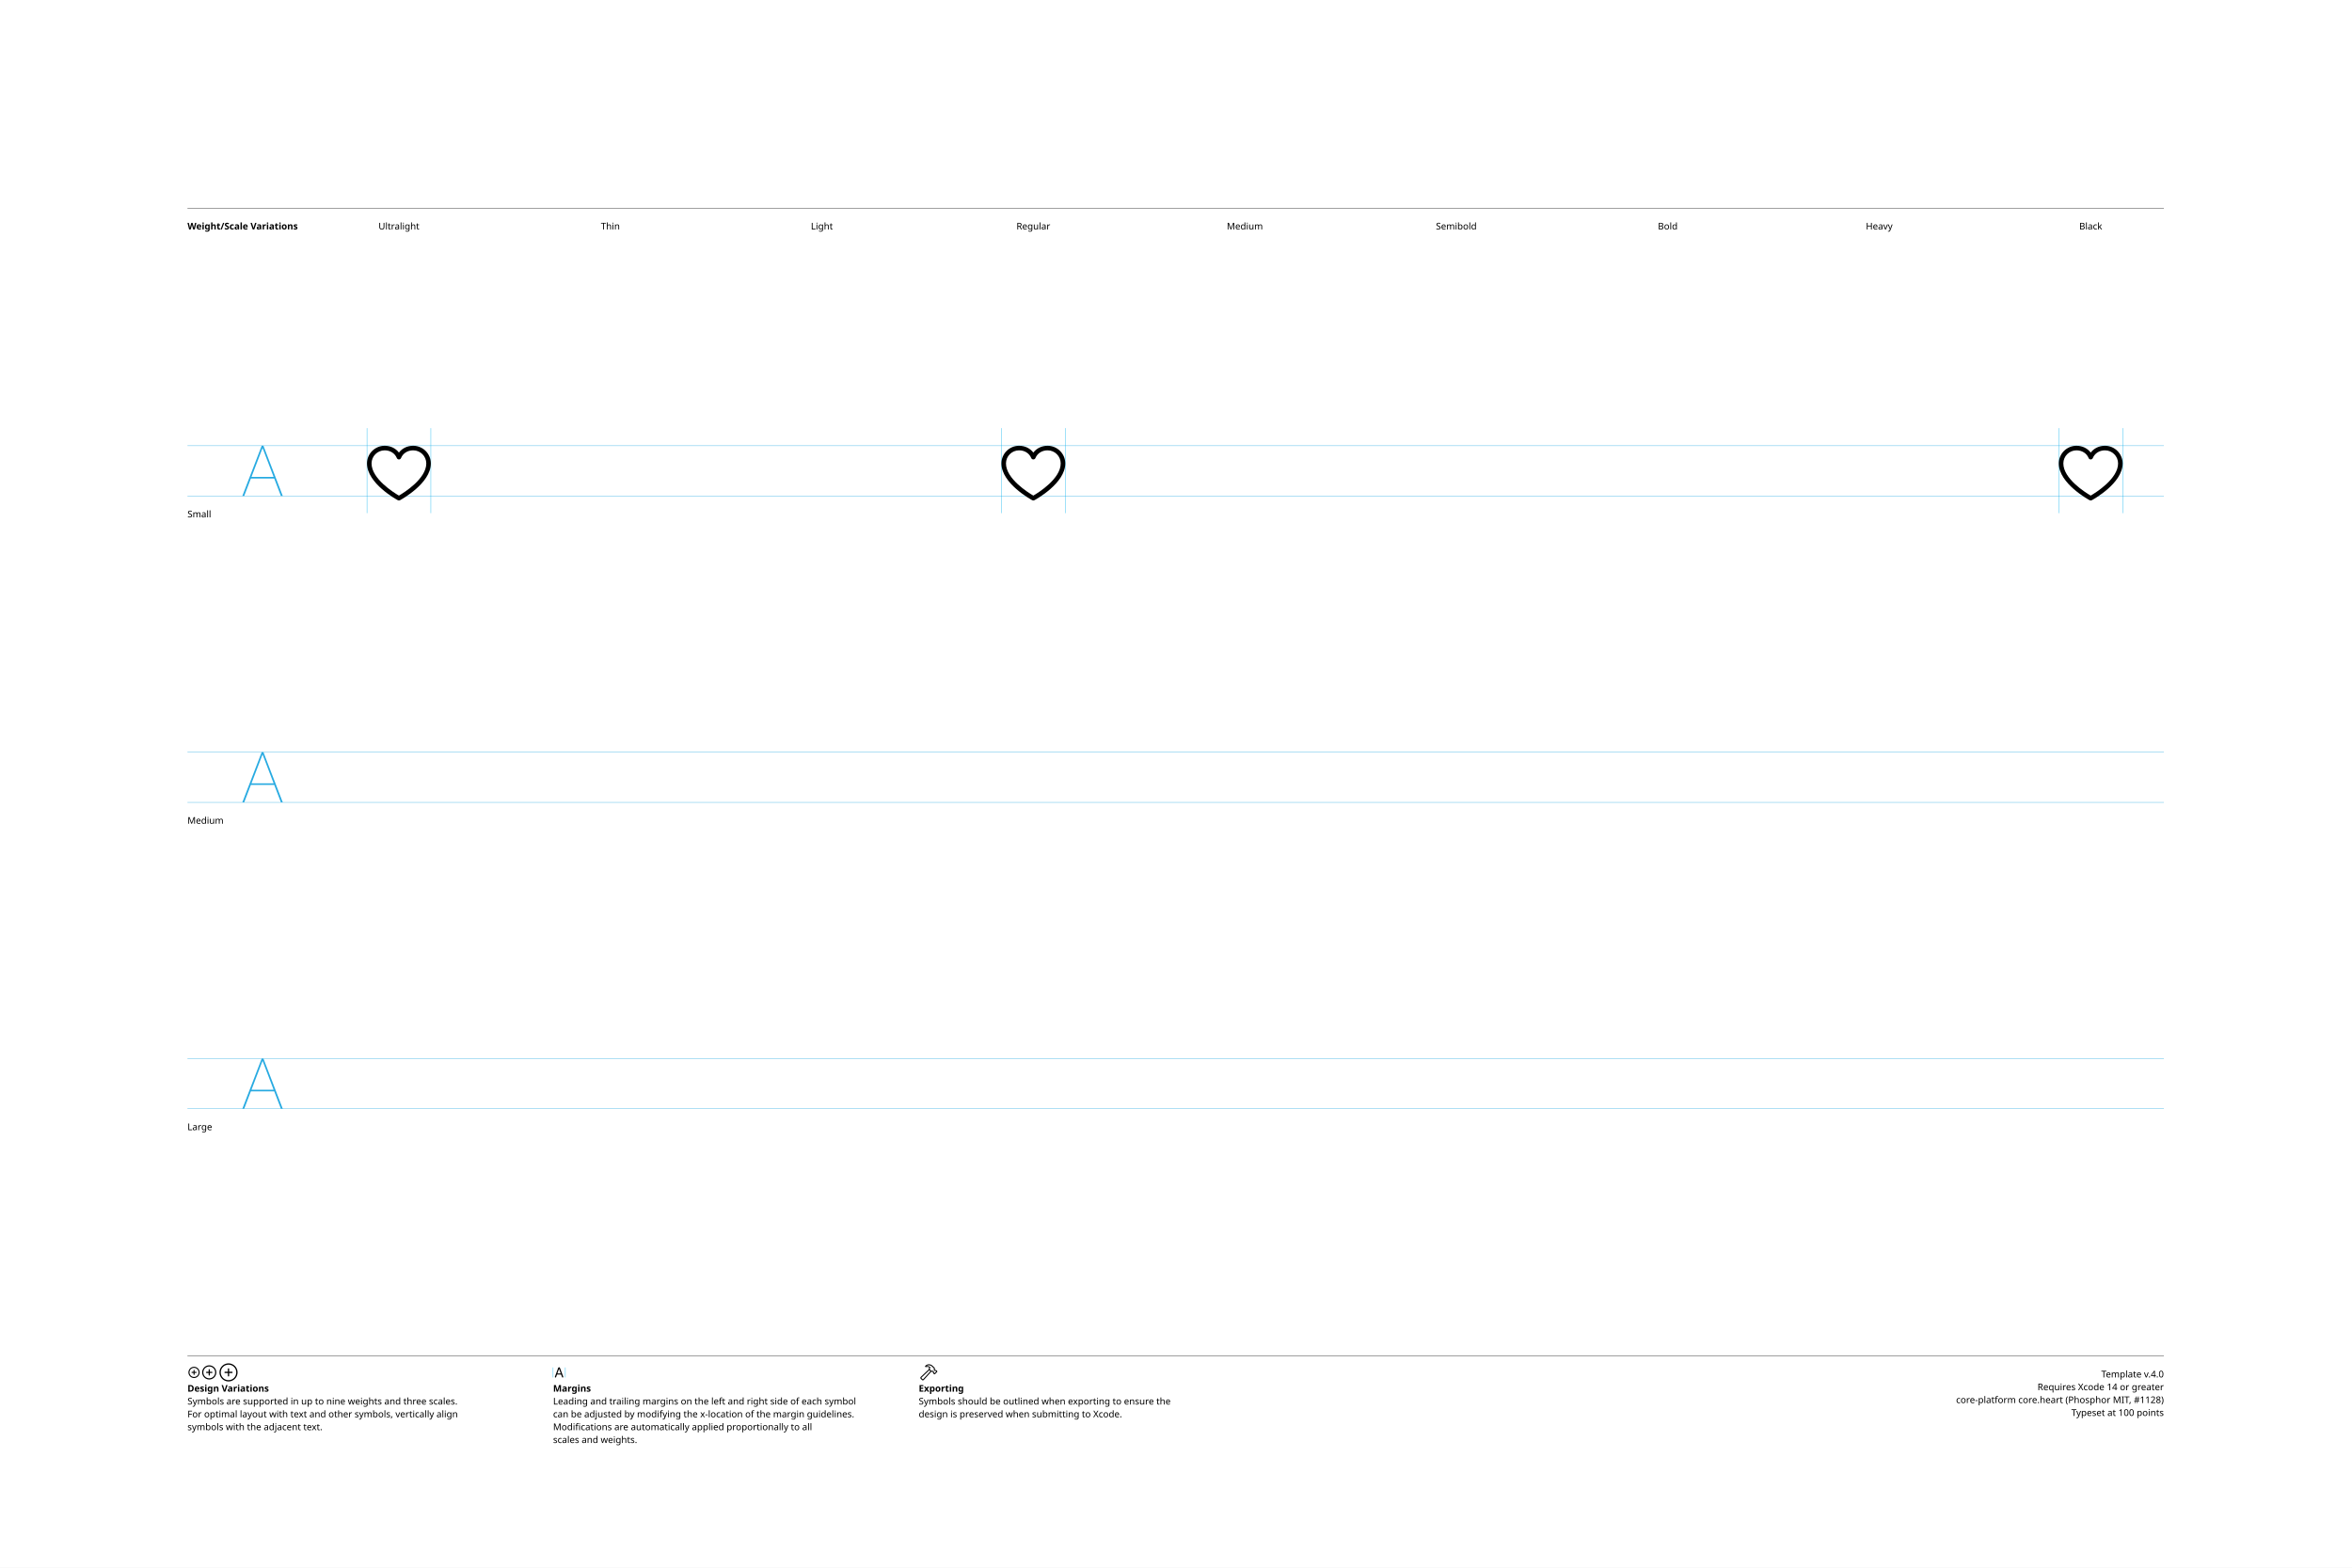
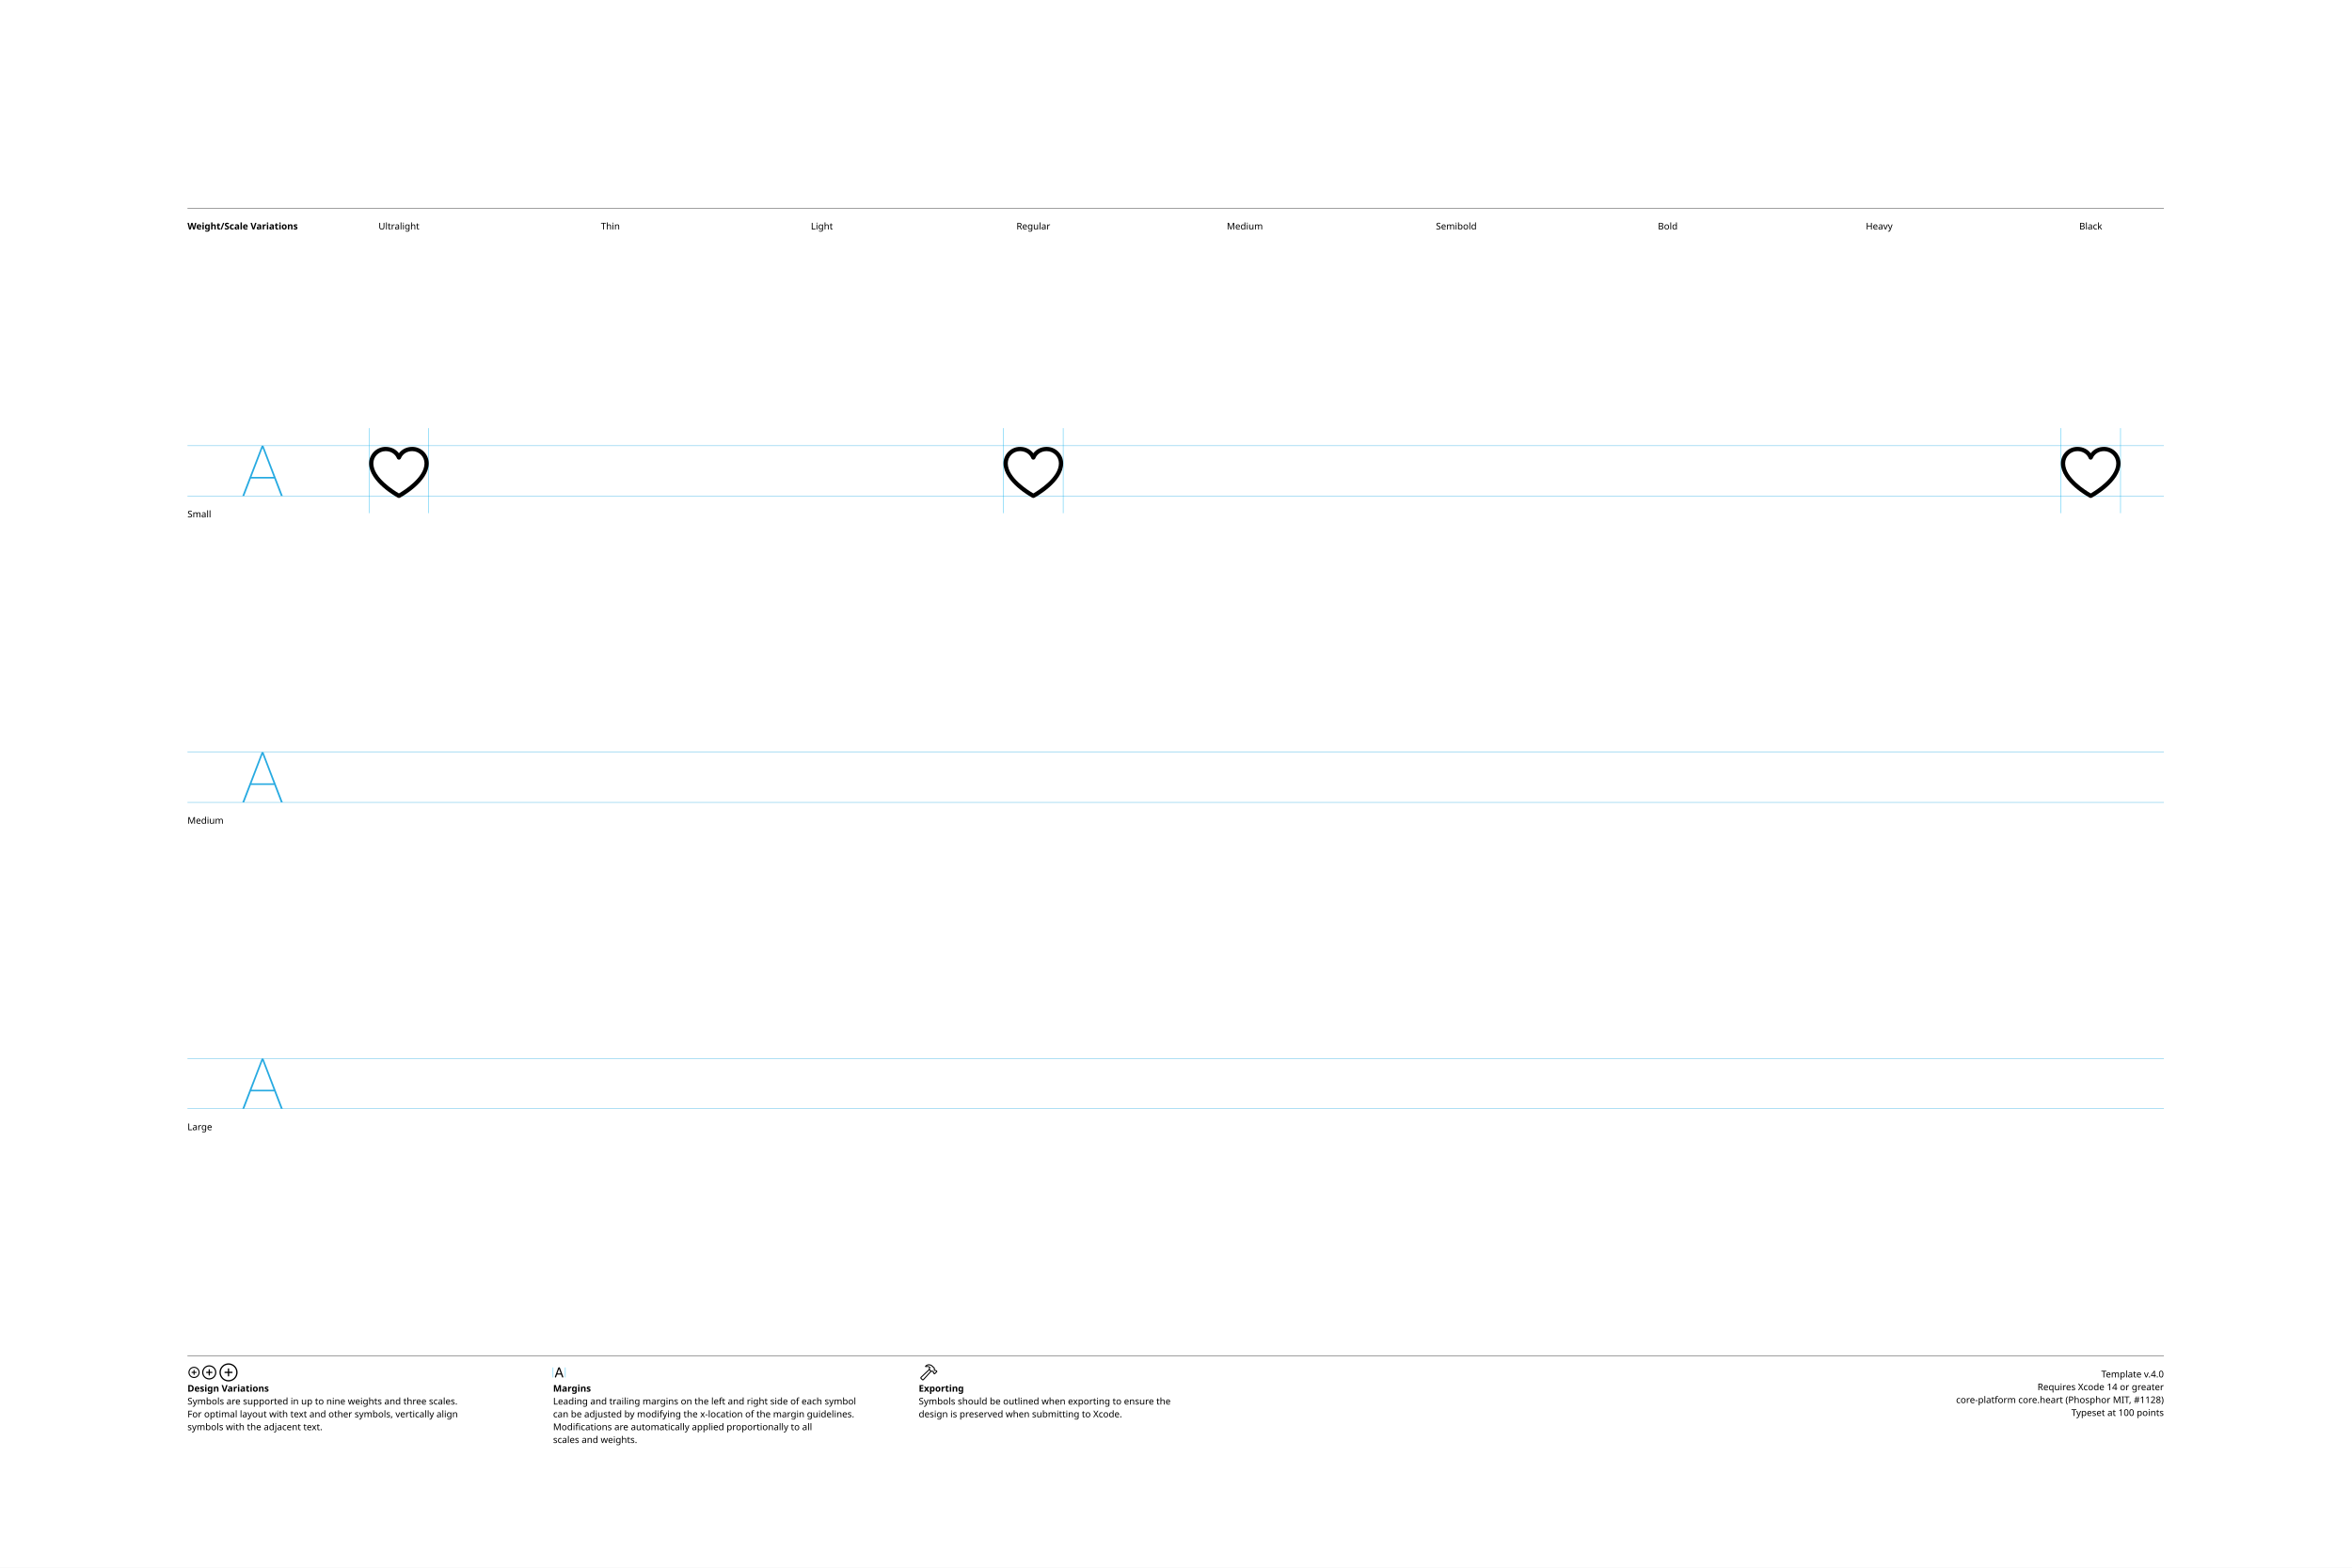
<svg xmlns="http://www.w3.org/2000/svg" version="1.1" width="3300" height="2200">
  <style>.monochrome-0 {fill:#000000}
.multicolor-0:tintColor {fill:#007AFF}
.hierarchical-0:primary {fill:#212121}
.SFSymbolsPreview000000 {fill:#000000;opacity:1.0}
</style>
  <g id="Notes">
    <rect height="2200" id="artboard" style="fill:white;opacity:1" width="3300" x="0" y="0" />
    <line style="fill:none;stroke:black;opacity:1;stroke-width:0.5;" x1="263" x2="3036" y1="292" y2="292" />
    <text style="stroke:none;fill:black;font-family:sans-serif;font-size:13;font-weight:bold;" transform="matrix(1 0 0 1 263 322)">Weight/Scale Variations</text>
    <text style="stroke:none;fill:black;font-family:sans-serif;font-size:13;text-anchor:middle;" transform="matrix(1 0 0 1 559.711 322)">Ultralight</text>
    <text style="stroke:none;fill:black;font-family:sans-serif;font-size:13;text-anchor:middle;" transform="matrix(1 0 0 1 856.422 322)">Thin</text>
    <text style="stroke:none;fill:black;font-family:sans-serif;font-size:13;text-anchor:middle;" transform="matrix(1 0 0 1 1153.13 322)">Light</text>
    <text style="stroke:none;fill:black;font-family:sans-serif;font-size:13;text-anchor:middle;" transform="matrix(1 0 0 1 1449.84 322)">Regular</text>
    <text style="stroke:none;fill:black;font-family:sans-serif;font-size:13;text-anchor:middle;" transform="matrix(1 0 0 1 1746.56 322)">Medium</text>
    <text style="stroke:none;fill:black;font-family:sans-serif;font-size:13;text-anchor:middle;" transform="matrix(1 0 0 1 2043.27 322)">Semibold</text>
    <text style="stroke:none;fill:black;font-family:sans-serif;font-size:13;text-anchor:middle;" transform="matrix(1 0 0 1 2339.98 322)">Bold</text>
    <text style="stroke:none;fill:black;font-family:sans-serif;font-size:13;text-anchor:middle;" transform="matrix(1 0 0 1 2636.69 322)">Heavy</text>
    <text style="stroke:none;fill:black;font-family:sans-serif;font-size:13;text-anchor:middle;" transform="matrix(1 0 0 1 2933.4 322)">Black</text>
    <line style="fill:none;stroke:black;opacity:1;stroke-width:0.5;" x1="263" x2="3036" y1="1903" y2="1903" />
    <g transform="matrix(1 0 0 1 263 1933)">
      <path d="M9.248 0.83C13.555 0.83 17.139-2.744 17.139-7.051C17.139-11.357 13.545-14.932 9.238-14.932C4.941-14.932 1.367-11.357 1.367-7.051C1.367-2.744 4.951 0.83 9.248 0.83ZM9.248-0.654C5.703-0.654 2.871-3.496 2.871-7.051C2.871-10.605 5.693-13.447 9.238-13.447C12.793-13.447 15.645-10.605 15.645-7.051C15.645-3.496 12.803-0.654 9.248-0.654ZM5.654-7.051C5.654-6.621 5.957-6.328 6.406-6.328L8.506-6.328L8.506-4.209C8.506-3.77 8.799-3.467 9.229-3.467C9.678-3.467 9.971-3.77 9.971-4.209L9.971-6.328L12.09-6.328C12.529-6.328 12.832-6.621 12.832-7.051C12.832-7.49 12.529-7.793 12.09-7.793L9.971-7.793L9.971-9.902C9.971-10.352 9.678-10.654 9.229-10.654C8.799-10.654 8.506-10.352 8.506-9.902L8.506-7.793L6.406-7.793C5.957-7.793 5.654-7.49 5.654-7.051Z" />
    </g>
    <g transform="matrix(1 0 0 1 281.867 1933)">
      <path d="M11.709 2.91C17.158 2.91 21.67-1.611 21.67-7.051C21.67-12.5 17.148-17.012 11.699-17.012C6.26-17.012 1.748-12.5 1.748-7.051C1.748-1.611 6.27 2.91 11.709 2.91ZM11.709 1.25C7.1 1.25 3.418-2.441 3.418-7.051C3.418-11.66 7.09-15.352 11.699-15.352C16.309-15.352 20.01-11.66 20.01-7.051C20.01-2.441 16.318 1.25 11.709 1.25ZM7.178-7.051C7.178-6.572 7.51-6.25 8.008-6.25L10.879-6.25L10.879-3.369C10.879-2.881 11.211-2.539 11.69-2.539C12.178-2.539 12.52-2.871 12.52-3.369L12.52-6.25L15.4-6.25C15.889-6.25 16.23-6.572 16.23-7.051C16.23-7.539 15.889-7.881 15.4-7.881L12.52-7.881L12.52-10.752C12.52-11.25 12.178-11.592 11.69-11.592C11.211-11.592 10.879-11.25 10.879-10.752L10.879-7.881L8.008-7.881C7.51-7.881 7.178-7.539 7.178-7.051Z" />
    </g>
    <g transform="matrix(1 0 0 1 305.646 1933)">
      <path d="M14.971 5.664C21.934 5.664 27.695-0.098 27.695-7.051C27.695-14.014 21.924-19.775 14.961-19.775C8.008-19.775 2.256-14.014 2.256-7.051C2.256-0.098 8.018 5.664 14.971 5.664ZM14.971 3.848C8.936 3.848 4.082-1.016 4.082-7.051C4.082-13.096 8.926-17.949 14.961-17.949C21.006-17.949 25.869-13.096 25.869-7.051C25.869-1.016 21.016 3.848 14.971 3.848ZM9.199-7.051C9.199-6.533 9.57-6.172 10.117-6.172L14.062-6.172L14.062-2.217C14.062-1.68 14.434-1.299 14.951-1.299C15.488-1.299 15.859-1.67 15.859-2.217L15.859-6.172L19.814-6.172C20.352-6.172 20.732-6.533 20.732-7.051C20.732-7.598 20.361-7.969 19.814-7.969L15.859-7.969L15.859-11.914C15.859-12.461 15.488-12.842 14.951-12.842C14.434-12.842 14.062-12.461 14.062-11.914L14.062-7.969L10.117-7.969C9.57-7.969 9.199-7.598 9.199-7.051Z" />
    </g>
    <text style="stroke:none;fill:black;font-family:sans-serif;font-size:13;font-weight:bold;" transform="matrix(1 0 0 1 263 1953)">Design Variations</text>
    <text style="stroke:none;fill:black;font-family:sans-serif;font-size:13;" transform="matrix(1 0 0 1 263 1971)">Symbols are supported in up to nine weights and three scales.</text>
    <text style="stroke:none;fill:black;font-family:sans-serif;font-size:13;" transform="matrix(1 0 0 1 263 1989)">For optimal layout with text and other symbols, vertically align</text>
    <text style="stroke:none;fill:black;font-family:sans-serif;font-size:13;" transform="matrix(1 0 0 1 263 2007)">symbols with the adjacent text.</text>
    <line style="fill:none;stroke:#00AEEF;stroke-width:0.5;opacity:1.0;" x1="776" x2="776" y1="1919" y2="1933" />
    <g transform="matrix(1 0 0 1 776 1933)">
      <path d="M3.311 0.156C3.828 0.156 4.082-0.039 4.268-0.586L5.527-4.033L11.289-4.033L12.549-0.586C12.734-0.039 12.988 0.156 13.496 0.156C14.014 0.156 14.346-0.156 14.346-0.645C14.346-0.811 14.316-0.967 14.238-1.172L9.658-13.369C9.434-13.965 9.033-14.268 8.408-14.268C7.803-14.268 7.393-13.975 7.178-13.379L2.598-1.162C2.52-0.957 2.49-0.801 2.49-0.635C2.49-0.146 2.803 0.156 3.311 0.156ZM6.006-5.518L8.379-12.09L8.428-12.09L10.801-5.518Z" />
    </g>
    <line style="fill:none;stroke:#00AEEF;stroke-width:0.5;opacity:1.0;" x1="793.197" x2="793.197" y1="1919" y2="1933" />
    <text style="stroke:none;fill:black;font-family:sans-serif;font-size:13;font-weight:bold;" transform="matrix(1 0 0 1 776 1953)">Margins</text>
    <text style="stroke:none;fill:black;font-family:sans-serif;font-size:13;" transform="matrix(1 0 0 1 776 1971)">Leading and trailing margins on the left and right side of each symbol</text>
    <text style="stroke:none;fill:black;font-family:sans-serif;font-size:13;" transform="matrix(1 0 0 1 776 1989)">can be adjusted by modifying the x-location of the margin guidelines.</text>
    <text style="stroke:none;fill:black;font-family:sans-serif;font-size:13;" transform="matrix(1 0 0 1 776 2007)">Modifications are automatically applied proportionally to all</text>
    <text style="stroke:none;fill:black;font-family:sans-serif;font-size:13;" transform="matrix(1 0 0 1 776 2025)">scales and weights.</text>
    <g transform="matrix(1 0 0 1 1289 1933)">
      <path d="M2.842 1.865L4.541 3.574C5.4 4.443 6.387 4.385 7.314 3.359L18.008-8.428L17.041-9.404L6.426 2.275C6.074 2.676 5.742 2.773 5.273 2.305L4.102 1.143C3.633 0.684 3.74 0.342 4.141-0.02L15.615-10.82L14.639-11.787L3.047-0.898C2.061 0.02 1.982 0.996 2.842 1.865ZM9.258-16.328C8.838-15.918 8.809-15.342 9.043-14.951C9.277-14.59 9.736-14.355 10.381-14.521C11.846-14.863 13.369-14.922 14.795-13.984L14.209-12.529C13.867-11.699 14.043-11.113 14.58-10.566L16.875-8.252C17.363-7.764 17.773-7.744 18.34-7.842L19.404-8.037L20.068-7.363L20.029-6.807C19.99-6.309 20.117-5.928 20.605-5.449L21.367-4.707C21.846-4.229 22.461-4.199 22.93-4.668L25.84-7.588C26.309-8.057 26.289-8.652 25.811-9.131L25.039-9.893C24.561-10.371 24.189-10.527 23.711-10.488L23.135-10.44L22.49-11.074L22.734-12.197C22.861-12.764 22.705-13.203 22.119-13.789L19.922-15.977C16.582-19.297 12.148-19.219 9.258-16.328ZM10.752-15.957C13.184-17.734 16.475-17.432 18.701-15.205L21.133-12.793C21.367-12.559 21.406-12.373 21.338-12.031L21.016-10.547L22.52-9.062L23.506-9.121C23.76-9.131 23.838-9.111 24.033-8.916L24.609-8.34L22.168-5.898L21.592-6.475C21.396-6.67 21.367-6.748 21.377-7.012L21.445-7.988L19.951-9.473L18.428-9.219C18.105-9.15 17.959-9.18 17.715-9.414L15.713-11.416C15.459-11.65 15.43-11.816 15.586-12.188L16.465-14.277C14.902-15.732 12.871-16.357 10.84-15.762C10.684-15.723 10.625-15.85 10.752-15.957Z" />
    </g>
    <text style="stroke:none;fill:black;font-family:sans-serif;font-size:13;font-weight:bold;" transform="matrix(1 0 0 1 1289 1953)">Exporting</text>
    <text style="stroke:none;fill:black;font-family:sans-serif;font-size:13;" transform="matrix(1 0 0 1 1289 1971)">Symbols should be outlined when exporting to ensure the</text>
    <text style="stroke:none;fill:black;font-family:sans-serif;font-size:13;" transform="matrix(1 0 0 1 1289 1989)">design is preserved when submitting to Xcode.</text>
    <text id="template-version" style="stroke:none;fill:black;font-family:sans-serif;font-size:13;text-anchor:end;" transform="matrix(1 0 0 1 3036 1933)">Template v.4.0</text>
    <text style="stroke:none;fill:black;font-family:sans-serif;font-size:13;text-anchor:end;" transform="matrix(1 0 0 1 3036 1951)">Requires Xcode 14 or greater</text>
    <text id="descriptive-name" style="stroke:none;fill:black;font-family:sans-serif;font-size:13;text-anchor:end;" transform="matrix(1 0 0 1 3036 1969)">core-platform core.heart (Phosphor MIT, #1128)</text>
    <text style="stroke:none;fill:black;font-family:sans-serif;font-size:13;text-anchor:end;" transform="matrix(1 0 0 1 3036 1987)">Typeset at 100 points</text>
    <text style="stroke:none;fill:black;font-family:sans-serif;font-size:13;" transform="matrix(1 0 0 1 263 726)">Small</text>
    <text style="stroke:none;fill:black;font-family:sans-serif;font-size:13;" transform="matrix(1 0 0 1 263 1156)">Medium</text>
    <text style="stroke:none;fill:black;font-family:sans-serif;font-size:13;" transform="matrix(1 0 0 1 263 1586)">Large</text>
  </g>
  <g id="Guides">
    <g id="H-reference" style="fill:#27AAE1;stroke:none;" transform="matrix(1 0 0 1 339 696)">
      <path d="M0.994 0L3.638 0L29.328-67.132L30.03-67.132L30.03-70.459L28.123-70.459ZM11.688-24.48L46.981-24.48L46.231-26.729L12.438-26.729ZM55.12 0L57.764 0L30.638-70.459L29.433-70.459L29.433-67.132Z" />
    </g>
    <line id="Baseline-S" style="fill:none;stroke:#27AAE1;opacity:1;stroke-width:0.5;" x1="263" x2="3036" y1="696" y2="696" />
    <line id="Capline-S" style="fill:none;stroke:#27AAE1;opacity:1;stroke-width:0.5;" x1="263" x2="3036" y1="625.541" y2="625.541" />
    <g id="H-reference" style="fill:#27AAE1;stroke:none;" transform="matrix(1 0 0 1 339 1126)">
      <path d="M0.994 0L3.638 0L29.328-67.132L30.03-67.132L30.03-70.459L28.123-70.459ZM11.688-24.48L46.981-24.48L46.231-26.729L12.438-26.729ZM55.12 0L57.764 0L30.638-70.459L29.433-70.459L29.433-67.132Z" />
    </g>
    <line id="Baseline-M" style="fill:none;stroke:#27AAE1;opacity:1;stroke-width:0.5;" x1="263" x2="3036" y1="1126" y2="1126" />
    <line id="Capline-M" style="fill:none;stroke:#27AAE1;opacity:1;stroke-width:0.5;" x1="263" x2="3036" y1="1055.54" y2="1055.54" />
    <g id="H-reference" style="fill:#27AAE1;stroke:none;" transform="matrix(1 0 0 1 339 1556)">
      <path d="M0.994 0L3.638 0L29.328-67.132L30.03-67.132L30.03-70.459L28.123-70.459ZM11.688-24.48L46.981-24.48L46.231-26.729L12.438-26.729ZM55.12 0L57.764 0L30.638-70.459L29.433-70.459L29.433-67.132Z" />
    </g>
    <line id="Baseline-L" style="fill:none;stroke:#27AAE1;opacity:1;stroke-width:0.5;" x1="263" x2="3036" y1="1556" y2="1556" />
    <line id="Capline-L" style="fill:none;stroke:#27AAE1;opacity:1;stroke-width:0.5;" x1="263" x2="3036" y1="1485.54" y2="1485.54" />
-     <line id="left-margin-Ultralight-S" style="fill:none;stroke:#00AEEF;stroke-width:0.5;opacity:1.0;" x1="514.911" x2="514.911" y1="600.785" y2="720.121" />
-     <line id="right-margin-Ultralight-S" style="fill:none;stroke:#00AEEF;stroke-width:0.5;opacity:1.0;" x1="604.511" x2="604.511" y1="600.785" y2="720.121" />
-     <line id="left-margin-Regular-S" style="fill:none;stroke:#00AEEF;stroke-width:0.5;opacity:1.0;" x1="1405.04" x2="1405.04" y1="600.785" y2="720.121" />
-     <line id="right-margin-Regular-S" style="fill:none;stroke:#00AEEF;stroke-width:0.5;opacity:1.0;" x1="1494.64" x2="1494.64" y1="600.785" y2="720.121" />
-     <line id="left-margin-Black-S" style="fill:none;stroke:#00AEEF;stroke-width:0.5;opacity:1.0;" x1="2888.6" x2="2888.6" y1="600.785" y2="720.121" />
-     <line id="right-margin-Black-S" style="fill:none;stroke:#00AEEF;stroke-width:0.5;opacity:1.0;" x1="2978.2" x2="2978.2" y1="600.785" y2="720.121" />
+     <line id="left-margin-Ultralight-S" style="fill:none;stroke:#00AEEF;stroke-width:0.5;opacity:1.0;" x1="517.868" x2="517.868" y1="600.785" y2="720.121" />
+     <line id="right-margin-Ultralight-S" style="fill:none;stroke:#00AEEF;stroke-width:0.5;opacity:1.0;" x1="601.554" x2="601.554" y1="600.785" y2="720.121" />
+     <line id="left-margin-Regular-S" style="fill:none;stroke:#00AEEF;stroke-width:0.5;opacity:1.0;" x1="1407.997" x2="1407.997" y1="600.785" y2="720.121" />
+     <line id="right-margin-Regular-S" style="fill:none;stroke:#00AEEF;stroke-width:0.5;opacity:1.0;" x1="1491.683" x2="1491.683" y1="600.785" y2="720.121" />
+     <line id="left-margin-Black-S" style="fill:none;stroke:#00AEEF;stroke-width:0.5;opacity:1.0;" x1="2891.557" x2="2891.557" y1="600.785" y2="720.121" />
+     <line id="right-margin-Black-S" style="fill:none;stroke:#00AEEF;stroke-width:0.5;opacity:1.0;" x1="2975.243" x2="2975.243" y1="600.785" y2="720.121" />
  </g>
  <g id="Symbols">
-     <g id="Ultralight-S" transform="matrix(1 0 0 1 514.911 696)">
-       <path class="monochrome-0 multicolor-0:tintColor hierarchical-0:primary SFSymbolsPreview000000" d="M64.8 -70.43C56.54 -70.43 49.308 -66.878 44.8 -60.874C40.292 -66.878 33.06 -70.43 24.8 -70.43C11.11 -70.414 0.015 -59.32 0 -45.63C0 -17.63 41.516 5.034 43.284 5.971C44.231 6.48 45.369 6.48 46.316 5.971C48.084 5.034 89.6 -17.63 89.6 -45.63C89.585 -59.32 78.49 -70.414 64.8 -70.43ZM44.8 -0.509C37.496 -4.766 6.4 -24.154 6.4 -45.63C6.413 -55.786 14.643 -64.016 24.8 -64.03C32.58 -64.03 39.112 -59.886 41.84 -53.23C42.333 -52.029 43.502 -51.245 44.8 -51.245C46.098 -51.245 47.267 -52.029 47.76 -53.23C50.488 -59.898 57.02 -64.03 64.8 -64.03C74.957 -64.016 83.187 -55.786 83.2 -45.629C83.2 -24.185 52.096 -4.769 44.8 -0.509Z" />
+     <g id="Ultralight-S" transform="matrix(1 0 0 1 517.868 696)">
+       <path class="monochrome-0 multicolor-0:tintColor hierarchical-0:primary SFSymbolsPreview000000" d="M60.523 -68.887C52.808 -68.887 46.054 -65.569 41.843 -59.961C37.633 -65.569 30.878 -68.887 23.163 -68.887C10.376 -68.872 0.014 -58.51 0 -45.723C0 -19.571 38.776 1.597 40.427 2.471C41.311 2.947 42.375 2.947 43.259 2.471C44.91 1.597 83.686 -19.571 83.686 -45.723C83.672 -58.51 73.31 -68.872 60.523 -68.887ZM41.843 -3.581C35.021 -7.556 5.978 -25.665 5.978 -45.723C5.99 -55.21 13.677 -62.897 23.163 -62.909C30.43 -62.909 36.531 -59.039 39.079 -52.822C39.539 -51.701 40.631 -50.969 41.843 -50.969C43.055 -50.969 44.147 -51.701 44.608 -52.822C47.156 -59.05 53.257 -62.909 60.523 -62.909C70.009 -62.897 77.696 -55.21 77.709 -45.723C77.709 -25.695 48.658 -7.56 41.843 -3.581Z" />
    </g>
-     <g id="Regular-S" transform="matrix(1 0 0 1 1405.04 696)">
-       <path class="monochrome-0 multicolor-0:tintColor hierarchical-0:primary SFSymbolsPreview000000" d="M64.8 -70.43C56.54 -70.43 49.308 -66.878 44.8 -60.874C40.292 -66.878 33.06 -70.43 24.8 -70.43C11.11 -70.414 0.015 -59.32 0 -45.63C0 -17.63 41.516 5.034 43.284 5.971C44.231 6.48 45.369 6.48 46.316 5.971C48.084 5.034 89.6 -17.63 89.6 -45.63C89.585 -59.32 78.49 -70.414 64.8 -70.43ZM44.8 -0.509C37.496 -4.766 6.4 -24.154 6.4 -45.63C6.413 -55.786 14.643 -64.016 24.8 -64.03C32.58 -64.03 39.112 -59.886 41.84 -53.23C42.333 -52.029 43.502 -51.245 44.8 -51.245C46.098 -51.245 47.267 -52.029 47.76 -53.23C50.488 -59.898 57.02 -64.03 64.8 -64.03C74.957 -64.016 83.187 -55.786 83.2 -45.629C83.2 -24.185 52.096 -4.769 44.8 -0.509Z" />
+     <g id="Regular-S" transform="matrix(1 0 0 1 1407.997 696)">
+       <path class="monochrome-0 multicolor-0:tintColor hierarchical-0:primary SFSymbolsPreview000000" d="M60.523 -68.887C52.808 -68.887 46.054 -65.569 41.843 -59.961C37.633 -65.569 30.878 -68.887 23.163 -68.887C10.376 -68.872 0.014 -58.51 0 -45.723C0 -19.571 38.776 1.597 40.427 2.471C41.311 2.947 42.375 2.947 43.259 2.471C44.91 1.597 83.686 -19.571 83.686 -45.723C83.672 -58.51 73.31 -68.872 60.523 -68.887ZM41.843 -3.581C35.021 -7.556 5.978 -25.665 5.978 -45.723C5.99 -55.21 13.677 -62.897 23.163 -62.909C30.43 -62.909 36.531 -59.039 39.079 -52.822C39.539 -51.701 40.631 -50.969 41.843 -50.969C43.055 -50.969 44.147 -51.701 44.608 -52.822C47.156 -59.05 53.257 -62.909 60.523 -62.909C70.009 -62.897 77.696 -55.21 77.709 -45.723C77.709 -25.695 48.658 -7.56 41.843 -3.581Z" />
    </g>
-     <g id="Black-S" transform="matrix(1 0 0 1 2888.6 696)">
-       <path class="monochrome-0 multicolor-0:tintColor hierarchical-0:primary SFSymbolsPreview000000" d="M64.8 -70.43C56.54 -70.43 49.308 -66.878 44.8 -60.874C40.292 -66.878 33.06 -70.43 24.8 -70.43C11.11 -70.414 0.015 -59.32 0 -45.63C0 -17.63 41.516 5.034 43.284 5.971C44.231 6.48 45.369 6.48 46.316 5.971C48.084 5.034 89.6 -17.63 89.6 -45.63C89.585 -59.32 78.49 -70.414 64.8 -70.43ZM44.8 -0.509C37.496 -4.766 6.4 -24.154 6.4 -45.63C6.413 -55.786 14.643 -64.016 24.8 -64.03C32.58 -64.03 39.112 -59.886 41.84 -53.23C42.333 -52.029 43.502 -51.245 44.8 -51.245C46.098 -51.245 47.267 -52.029 47.76 -53.23C50.488 -59.898 57.02 -64.03 64.8 -64.03C74.957 -64.016 83.187 -55.786 83.2 -45.629C83.2 -24.185 52.096 -4.769 44.8 -0.509Z" />
+     <g id="Black-S" transform="matrix(1 0 0 1 2891.557 696)">
+       <path class="monochrome-0 multicolor-0:tintColor hierarchical-0:primary SFSymbolsPreview000000" d="M60.523 -68.887C52.808 -68.887 46.054 -65.569 41.843 -59.961C37.633 -65.569 30.878 -68.887 23.163 -68.887C10.376 -68.872 0.014 -58.51 0 -45.723C0 -19.571 38.776 1.597 40.427 2.471C41.311 2.947 42.375 2.947 43.259 2.471C44.91 1.597 83.686 -19.571 83.686 -45.723C83.672 -58.51 73.31 -68.872 60.523 -68.887ZM41.843 -3.581C35.021 -7.556 5.978 -25.665 5.978 -45.723C5.99 -55.21 13.677 -62.897 23.163 -62.909C30.43 -62.909 36.531 -59.039 39.079 -52.822C39.539 -51.701 40.631 -50.969 41.843 -50.969C43.055 -50.969 44.147 -51.701 44.608 -52.822C47.156 -59.05 53.257 -62.909 60.523 -62.909C70.009 -62.897 77.696 -55.21 77.709 -45.723C77.709 -25.695 48.658 -7.56 41.843 -3.581Z" />
    </g>
  </g>
</svg>
